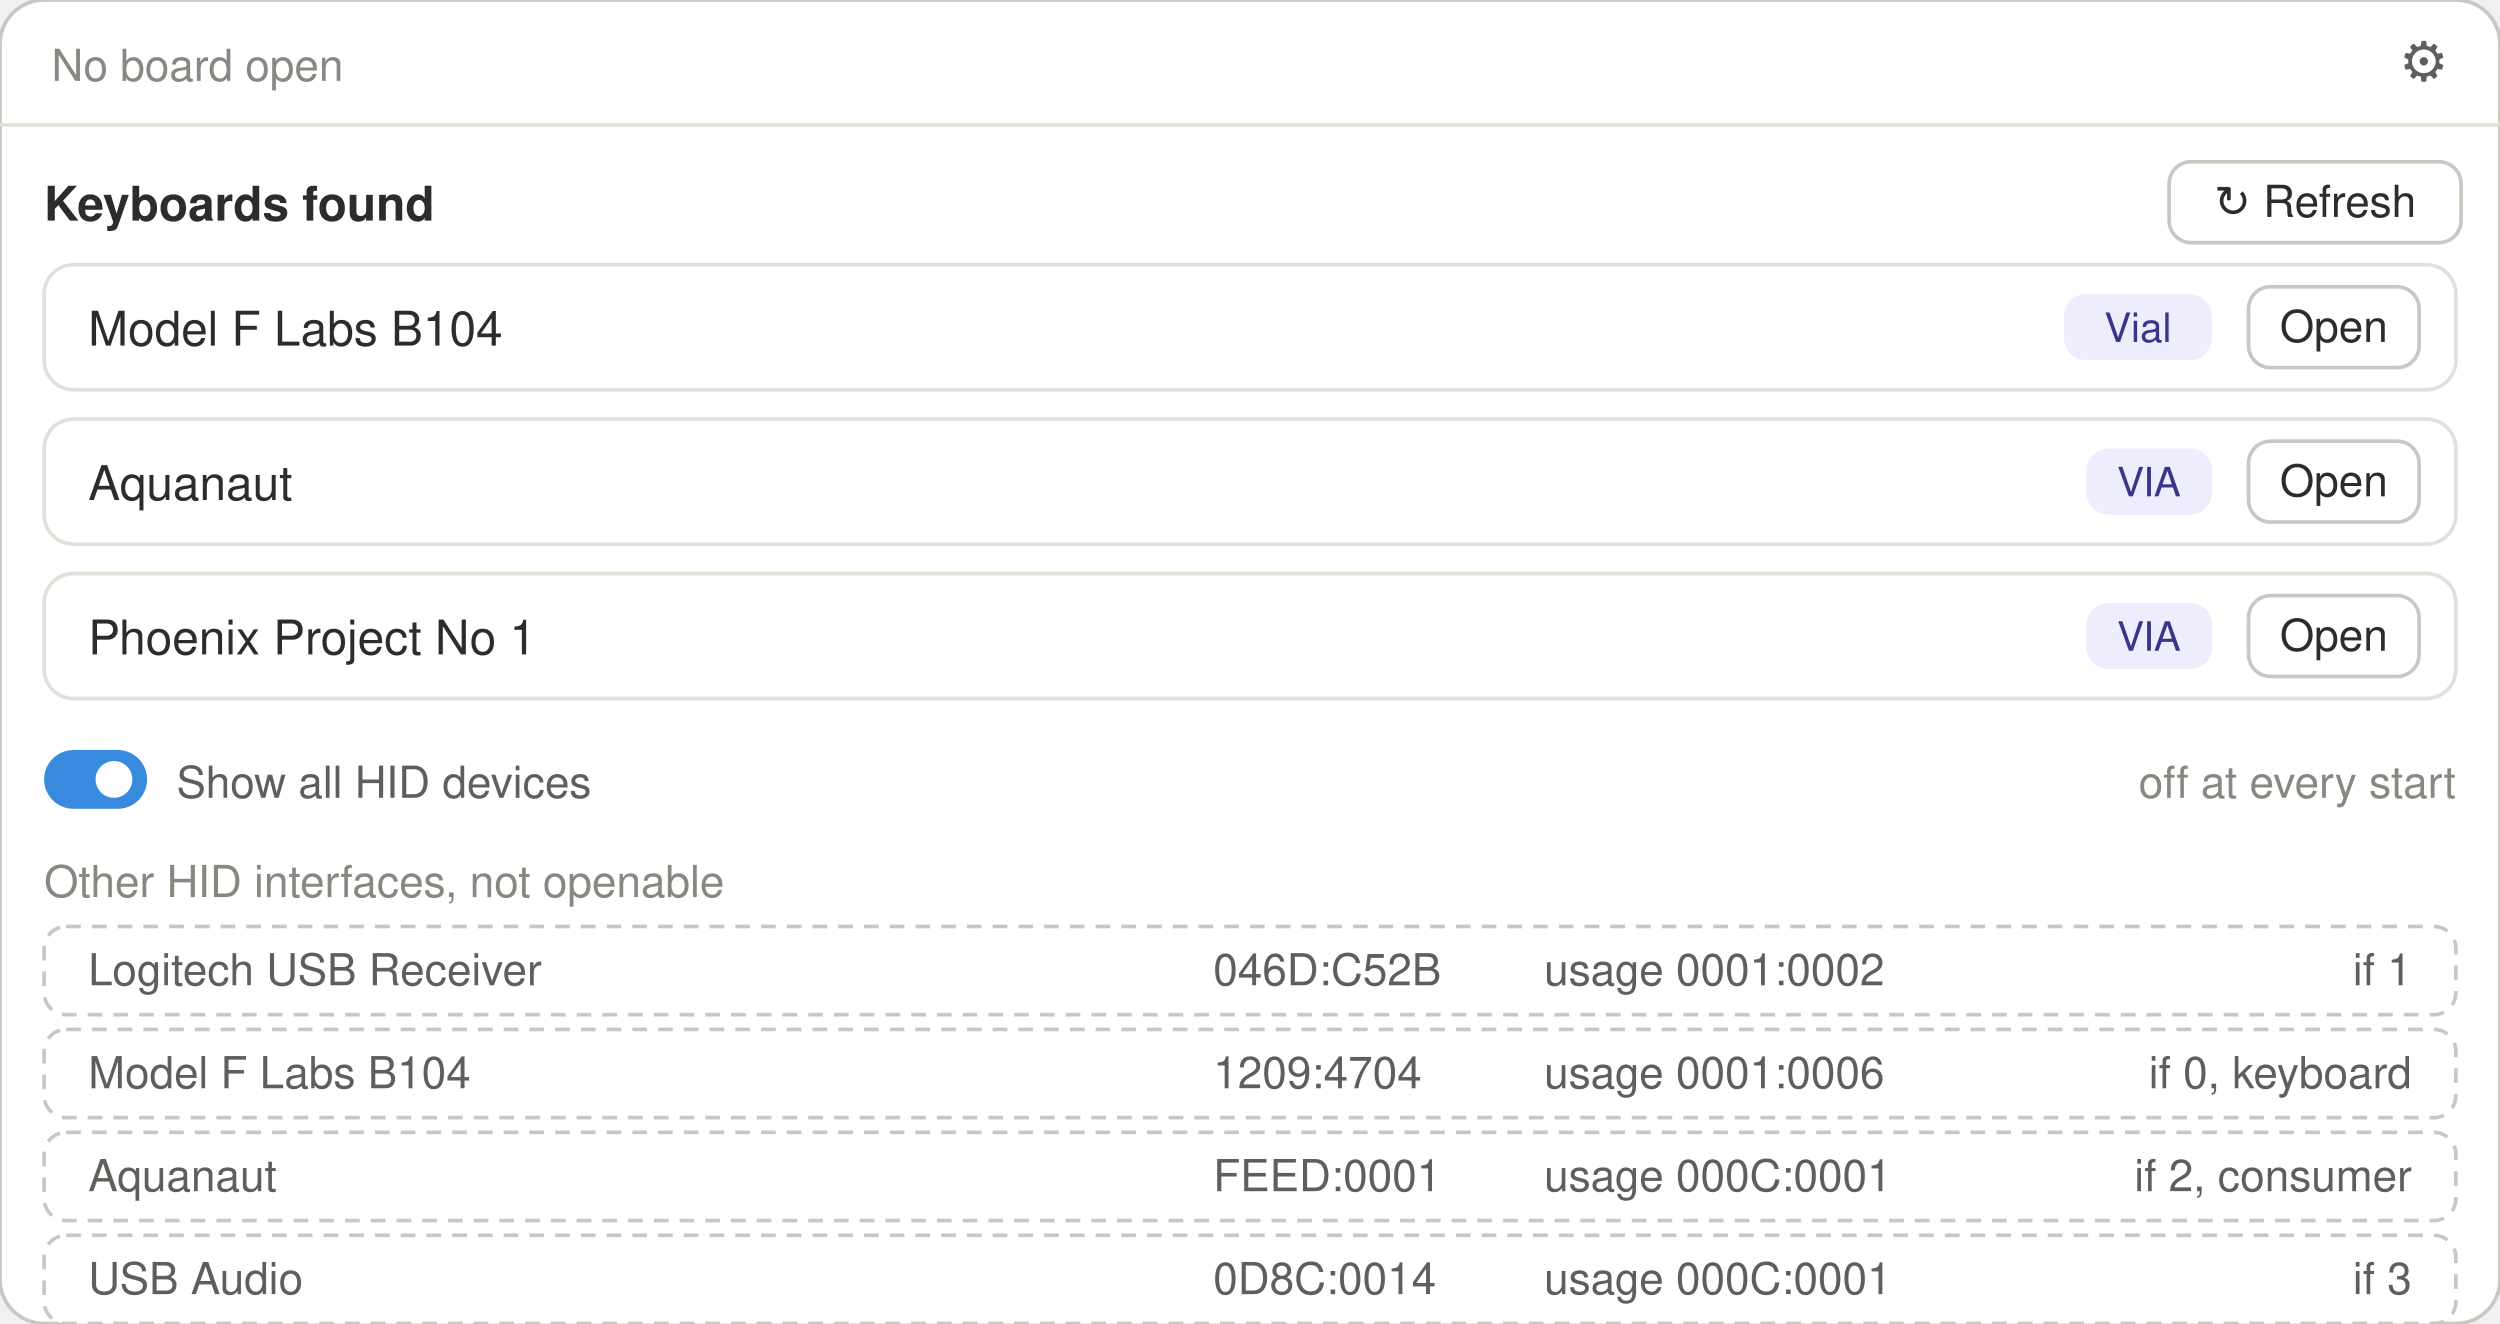
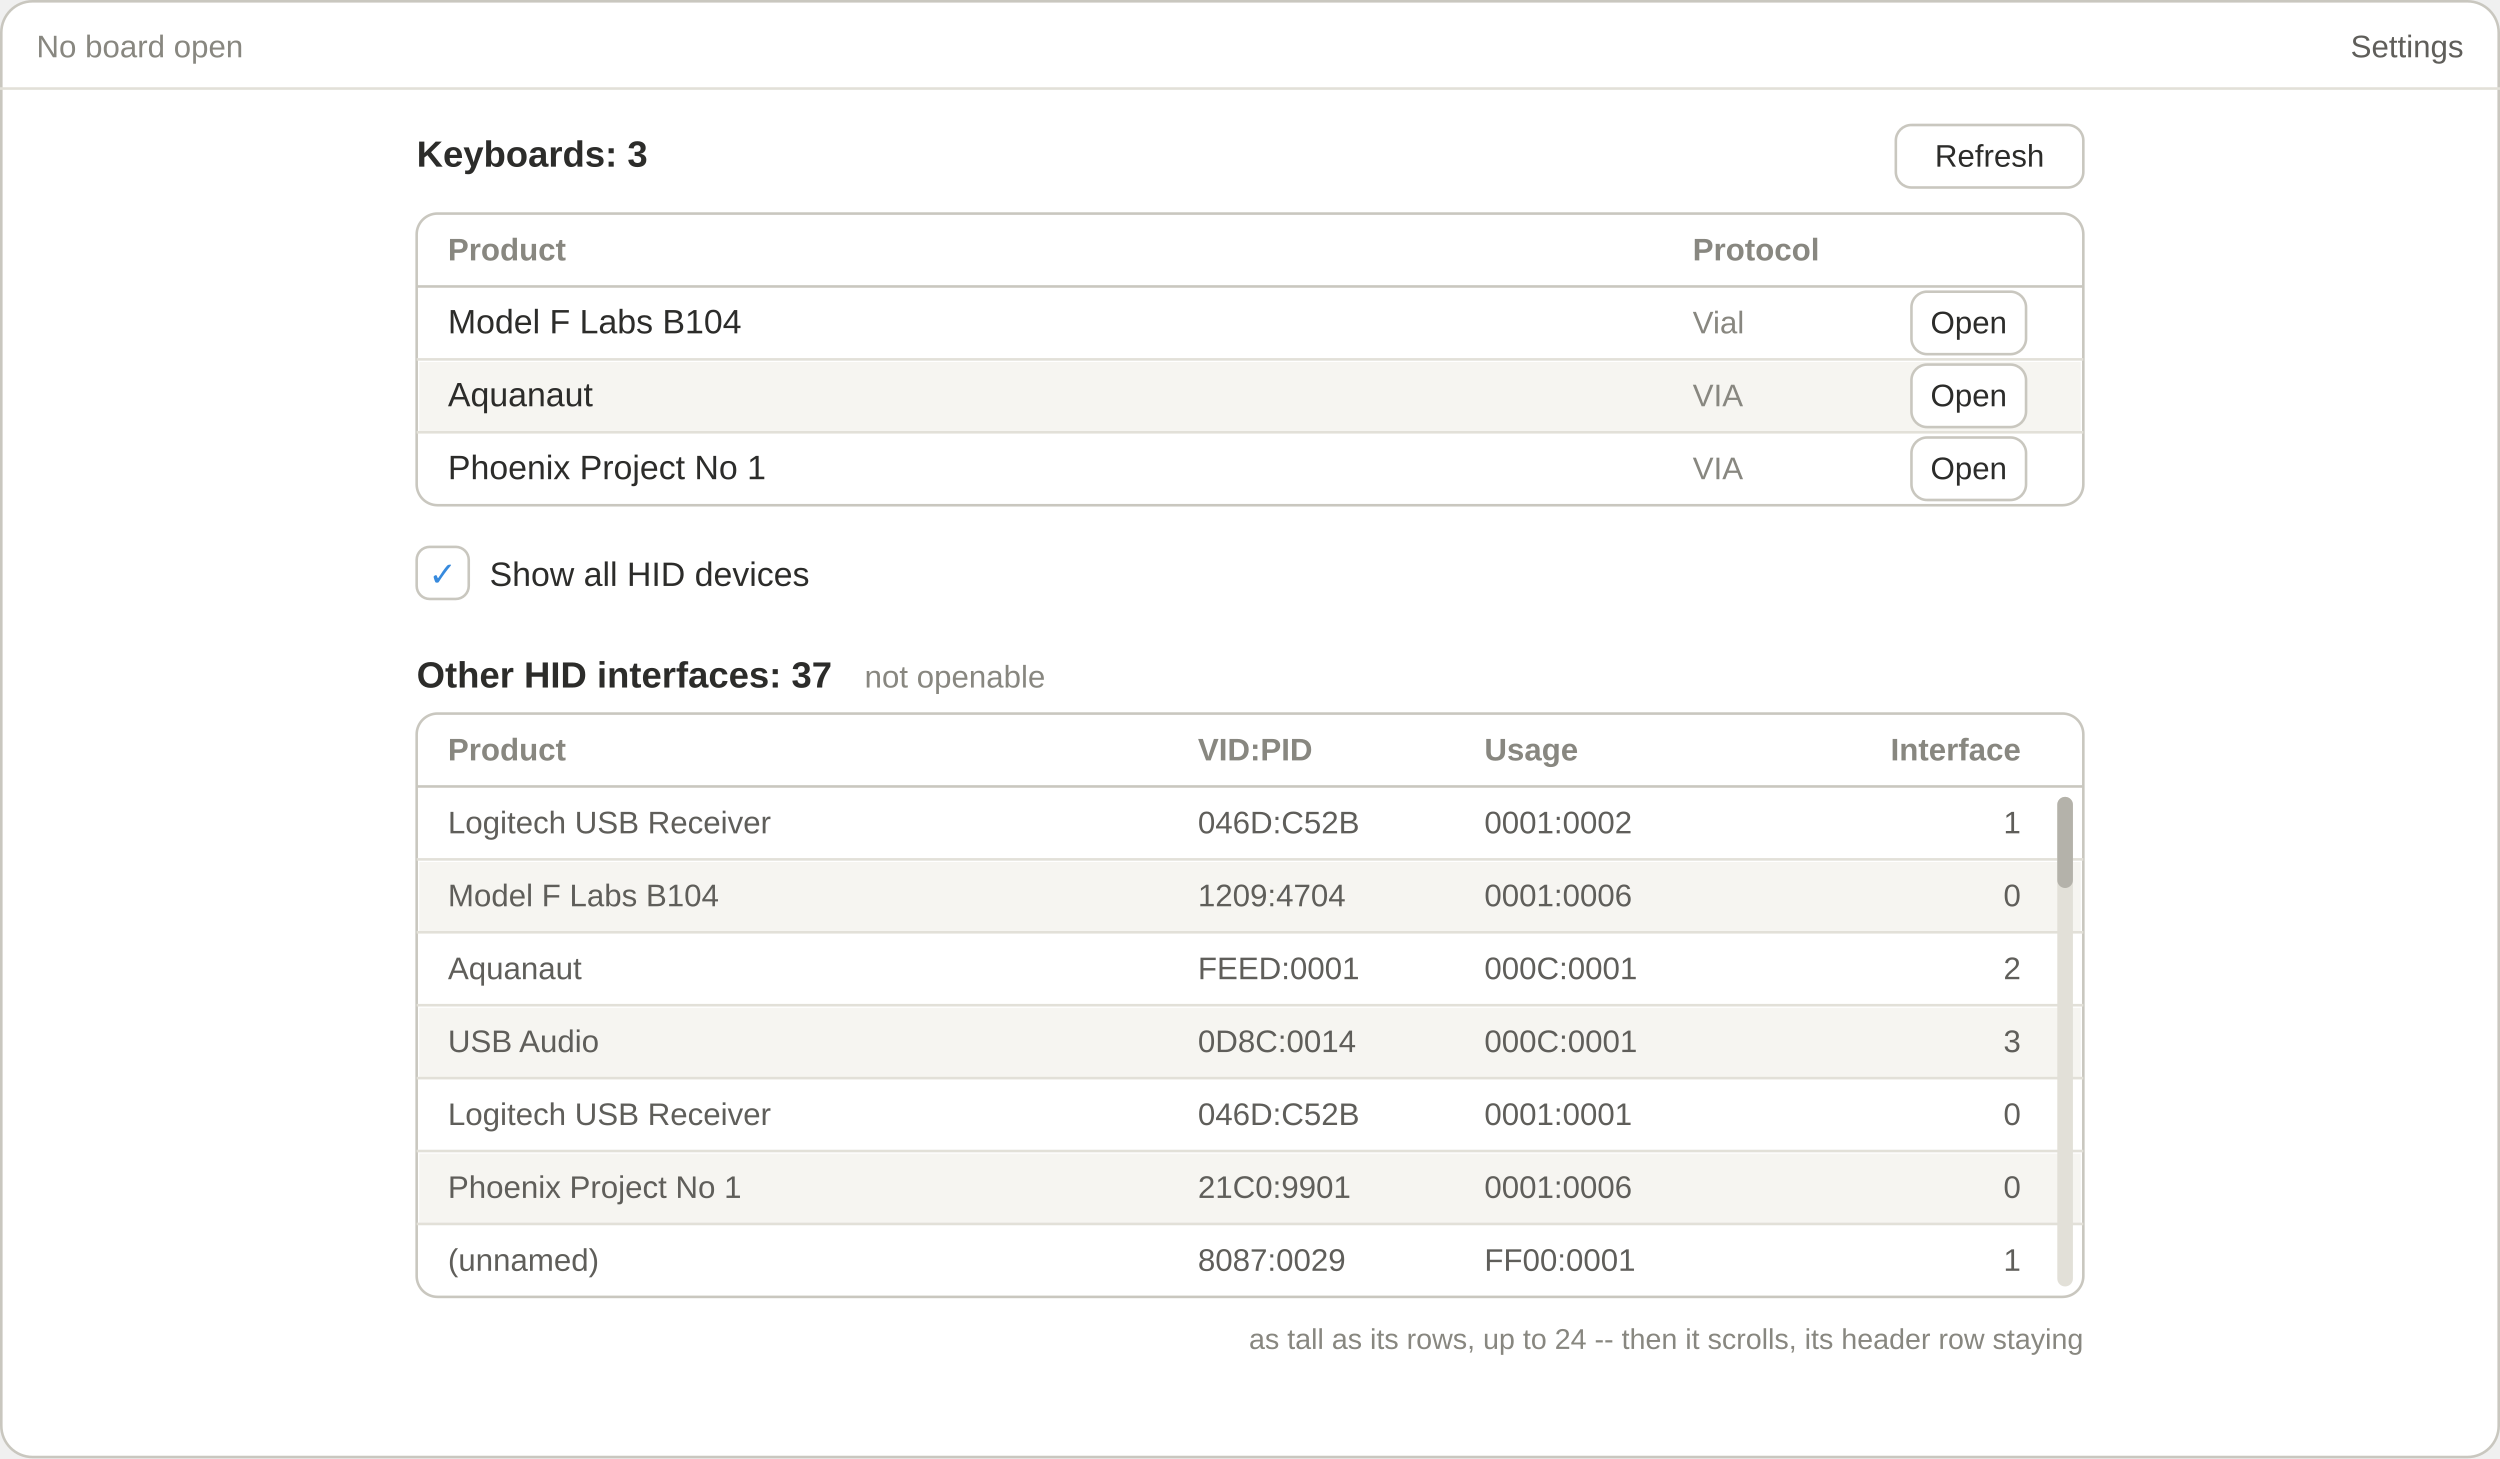
- <svg xmlns="http://www.w3.org/2000/svg" width="680" height="360" viewBox="0 0 680 360">
-   <rect x="0.0" y="0.0" width="680.0" height="360.0" rx="12" fill="#FFFFFF" stroke="#C9C7BF" stroke-width="1" />
-   <text x="14.0" y="22.0" font-family="Segoe UI, Helvetica, Arial, sans-serif" font-size="12" fill="#888780" text-anchor="start" font-weight="400">No board open</text>
-   <text x="666.0" y="22.0" font-family="Segoe UI, Helvetica, Arial, sans-serif" font-size="15" fill="#5F5E5A" text-anchor="end" font-weight="400">⚙</text>
-   <line x1="0" y1="34" x2="680" y2="34" stroke="#E2E0D8" stroke-width="1" />
-   <text x="12.0" y="60.0" font-family="Segoe UI, Helvetica, Arial, sans-serif" font-size="13" fill="#2C2C2A" text-anchor="start" font-weight="600">Keyboards found</text>
-   <rect x="590.0" y="44.0" width="79.4" height="22.0" rx="6" fill="#FFFFFF" stroke="#C9C7BF" stroke-width="1" />
-   <text x="629.7" y="59.0" font-family="Segoe UI, Helvetica, Arial, sans-serif" font-size="12" fill="#2C2C2A" text-anchor="middle" font-weight="400">↻ Refresh</text>
-   <rect x="12.0" y="72.0" width="656.0" height="34.0" rx="8" fill="#FFFFFF" stroke="#E2E0D8" stroke-width="1" />
-   <text x="24.0" y="94.0" font-family="Segoe UI, Helvetica, Arial, sans-serif" font-size="13" fill="#2C2C2A" text-anchor="start" font-weight="400">Model F Labs B104</text>
-   <rect x="611.6" y="78.0" width="46.4" height="22.0" rx="6" fill="#FFFFFF" stroke="#C9C7BF" stroke-width="1" />
-   <text x="634.8" y="93.0" font-family="Segoe UI, Helvetica, Arial, sans-serif" font-size="12" fill="#2C2C2A" text-anchor="middle" font-weight="400">Open</text>
-   <rect x="561.4" y="80.0" width="40.2" height="18.0" rx="6" fill="#EEEDFE" stroke="none" />
-   <text x="581.5" y="93.0" font-family="Segoe UI, Helvetica, Arial, sans-serif" font-size="11" fill="#3C3489" text-anchor="middle" font-weight="400">Vial</text>
-   <rect x="12.0" y="114.0" width="656.0" height="34.0" rx="8" fill="#FFFFFF" stroke="#E2E0D8" stroke-width="1" />
-   <text x="24.0" y="136.0" font-family="Segoe UI, Helvetica, Arial, sans-serif" font-size="13" fill="#2C2C2A" text-anchor="start" font-weight="400">Aquanaut</text>
-   <rect x="611.6" y="120.0" width="46.4" height="22.0" rx="6" fill="#FFFFFF" stroke="#C9C7BF" stroke-width="1" />
-   <text x="634.8" y="135.0" font-family="Segoe UI, Helvetica, Arial, sans-serif" font-size="12" fill="#2C2C2A" text-anchor="middle" font-weight="400">Open</text>
-   <rect x="567.5" y="122.0" width="34.2" height="18.0" rx="6" fill="#EEEDFE" stroke="none" />
-   <text x="584.5" y="135.0" font-family="Segoe UI, Helvetica, Arial, sans-serif" font-size="11" fill="#3C3489" text-anchor="middle" font-weight="400">VIA</text>
-   <rect x="12.0" y="156.0" width="656.0" height="34.0" rx="8" fill="#FFFFFF" stroke="#E2E0D8" stroke-width="1" />
-   <text x="24.0" y="178.0" font-family="Segoe UI, Helvetica, Arial, sans-serif" font-size="13" fill="#2C2C2A" text-anchor="start" font-weight="400">Phoenix Project No 1</text>
-   <rect x="611.6" y="162.0" width="46.4" height="22.0" rx="6" fill="#FFFFFF" stroke="#C9C7BF" stroke-width="1" />
-   <text x="634.8" y="177.0" font-family="Segoe UI, Helvetica, Arial, sans-serif" font-size="12" fill="#2C2C2A" text-anchor="middle" font-weight="400">Open</text>
-   <rect x="567.5" y="164.0" width="34.2" height="18.0" rx="6" fill="#EEEDFE" stroke="none" />
-   <text x="584.5" y="177.0" font-family="Segoe UI, Helvetica, Arial, sans-serif" font-size="11" fill="#3C3489" text-anchor="middle" font-weight="400">VIA</text>
-   <rect x="12.0" y="204.0" width="28.0" height="16.0" rx="8" fill="#378ADD" stroke="none" />
-   <rect x="26.0" y="207.0" width="10.0" height="10.0" rx="5" fill="#FFFFFF" stroke="none" />
-   <text x="48.0" y="217.0" font-family="Segoe UI, Helvetica, Arial, sans-serif" font-size="12" fill="#5F5E5A" text-anchor="start" font-weight="400">Show all HID devices</text>
-   <text x="668.0" y="217.0" font-family="Segoe UI, Helvetica, Arial, sans-serif" font-size="12" fill="#888780" text-anchor="end" font-weight="400">off at every start</text>
-   <text x="12.0" y="244.0" font-family="Segoe UI, Helvetica, Arial, sans-serif" font-size="12" fill="#888780" text-anchor="start" font-weight="400">Other HID interfaces, not openable</text>
-   <rect x="12.0" y="252.0" width="656.0" height="24.0" rx="6" fill="#FFFFFF" stroke="#C9C7BF" stroke-width="1" stroke-dasharray="4 3" />
-   <text x="24.0" y="268.0" font-family="Segoe UI, Helvetica, Arial, sans-serif" font-size="12" fill="#5F5E5A" text-anchor="start" font-weight="400">Logitech USB Receiver</text>
-   <text x="330.0" y="268.0" font-family="Segoe UI, Helvetica, Arial, sans-serif" font-size="12" fill="#5F5E5A" text-anchor="start" font-weight="400">046D:C52B</text>
-   <text x="420.0" y="268.0" font-family="Segoe UI, Helvetica, Arial, sans-serif" font-size="12" fill="#5F5E5A" text-anchor="start" font-weight="400">usage 0001:0002</text>
-   <text x="656.0" y="268.0" font-family="Segoe UI, Helvetica, Arial, sans-serif" font-size="12" fill="#5F5E5A" text-anchor="end" font-weight="400">if 1</text>
-   <rect x="12.0" y="280.0" width="656.0" height="24.0" rx="6" fill="#FFFFFF" stroke="#C9C7BF" stroke-width="1" stroke-dasharray="4 3" />
-   <text x="24.0" y="296.0" font-family="Segoe UI, Helvetica, Arial, sans-serif" font-size="12" fill="#5F5E5A" text-anchor="start" font-weight="400">Model F Labs B104</text>
-   <text x="330.0" y="296.0" font-family="Segoe UI, Helvetica, Arial, sans-serif" font-size="12" fill="#5F5E5A" text-anchor="start" font-weight="400">1209:4704</text>
-   <text x="420.0" y="296.0" font-family="Segoe UI, Helvetica, Arial, sans-serif" font-size="12" fill="#5F5E5A" text-anchor="start" font-weight="400">usage 0001:0006</text>
-   <text x="656.0" y="296.0" font-family="Segoe UI, Helvetica, Arial, sans-serif" font-size="12" fill="#5F5E5A" text-anchor="end" font-weight="400">if 0, keyboard</text>
-   <rect x="12.0" y="308.0" width="656.0" height="24.0" rx="6" fill="#FFFFFF" stroke="#C9C7BF" stroke-width="1" stroke-dasharray="4 3" />
-   <text x="24.0" y="324.0" font-family="Segoe UI, Helvetica, Arial, sans-serif" font-size="12" fill="#5F5E5A" text-anchor="start" font-weight="400">Aquanaut</text>
-   <text x="330.0" y="324.0" font-family="Segoe UI, Helvetica, Arial, sans-serif" font-size="12" fill="#5F5E5A" text-anchor="start" font-weight="400">FEED:0001</text>
-   <text x="420.0" y="324.0" font-family="Segoe UI, Helvetica, Arial, sans-serif" font-size="12" fill="#5F5E5A" text-anchor="start" font-weight="400">usage 000C:0001</text>
-   <text x="656.0" y="324.0" font-family="Segoe UI, Helvetica, Arial, sans-serif" font-size="12" fill="#5F5E5A" text-anchor="end" font-weight="400">if 2, consumer</text>
-   <rect x="12.0" y="336.0" width="656.0" height="24.0" rx="6" fill="#FFFFFF" stroke="#C9C7BF" stroke-width="1" stroke-dasharray="4 3" />
-   <text x="24.0" y="352.0" font-family="Segoe UI, Helvetica, Arial, sans-serif" font-size="12" fill="#5F5E5A" text-anchor="start" font-weight="400">USB Audio</text>
-   <text x="330.0" y="352.0" font-family="Segoe UI, Helvetica, Arial, sans-serif" font-size="12" fill="#5F5E5A" text-anchor="start" font-weight="400">0D8C:0014</text>
-   <text x="420.0" y="352.0" font-family="Segoe UI, Helvetica, Arial, sans-serif" font-size="12" fill="#5F5E5A" text-anchor="start" font-weight="400">usage 000C:0001</text>
-   <text x="656.0" y="352.0" font-family="Segoe UI, Helvetica, Arial, sans-serif" font-size="12" fill="#5F5E5A" text-anchor="end" font-weight="400">if 3</text>
+ <svg xmlns="http://www.w3.org/2000/svg" width="960" height="560" viewBox="0 0 960 560">
+   <rect x="0.5" y="0.5" width="959" height="559" rx="12" fill="#FFFFFF" stroke="#C9C7BF" stroke-width="1" />
+   <text x="14" y="22" font-family="Arimo, Arial, Helvetica, sans-serif" font-size="12" fill="#888780" text-anchor="start" font-weight="400">No board open</text>
+   <text x="946" y="22" font-family="Arimo, Arial, Helvetica, sans-serif" font-size="12" fill="#5F5E5A" text-anchor="end" font-weight="400">Settings</text>
+   <line x1="0" y1="34" x2="960" y2="34" stroke="#E2E0D8" stroke-width="1" />
+   <text x="160" y="64" font-family="Arimo, Arial, Helvetica, sans-serif" font-size="14" fill="#2C2C2A" text-anchor="start" font-weight="700">Keyboards: 3</text>
+   <rect x="728" y="48" width="72" height="24" rx="6" fill="#FFFFFF" stroke="#C9C7BF" stroke-width="1" />
+   <text x="764.0" y="64" font-family="Arimo, Arial, Helvetica, sans-serif" font-size="12" fill="#2C2C2A" text-anchor="middle" font-weight="400">Refresh</text>
+   <rect x="160" y="82" width="640" height="112" rx="8" fill="#FFFFFF" stroke="#C9C7BF" stroke-width="1" />
+   <line x1="160" y1="110" x2="800" y2="110" stroke="#C9C7BF" stroke-width="1" />
+   <text x="172" y="100" font-family="Arimo, Arial, Helvetica, sans-serif" font-size="12" fill="#888780" text-anchor="start" font-weight="700">Product</text>
+   <text x="650" y="100" font-family="Arimo, Arial, Helvetica, sans-serif" font-size="12" fill="#888780" text-anchor="start" font-weight="700">Protocol</text>
+   <text x="172" y="128" font-family="Arimo, Arial, Helvetica, sans-serif" font-size="13" fill="#2C2C2A" text-anchor="start" font-weight="400">Model F Labs B104</text>
+   <text x="650" y="128" font-family="Arimo, Arial, Helvetica, sans-serif" font-size="12" fill="#888780" text-anchor="start" font-weight="400">Vial</text>
+   <rect x="734" y="112" width="44" height="24" rx="6" fill="#FFFFFF" stroke="#C9C7BF" stroke-width="1" />
+   <text x="756.0" y="128" font-family="Arimo, Arial, Helvetica, sans-serif" font-size="12" fill="#2C2C2A" text-anchor="middle" font-weight="400">Open</text>
+   <rect x="161" y="139" width="638" height="27" fill="#F6F5F1" />
+   <line x1="160" y1="138" x2="800" y2="138" stroke="#E2E0D8" stroke-width="1" />
+   <text x="172" y="156" font-family="Arimo, Arial, Helvetica, sans-serif" font-size="13" fill="#2C2C2A" text-anchor="start" font-weight="400">Aquanaut</text>
+   <text x="650" y="156" font-family="Arimo, Arial, Helvetica, sans-serif" font-size="12" fill="#888780" text-anchor="start" font-weight="400">VIA</text>
+   <rect x="734" y="140" width="44" height="24" rx="6" fill="#FFFFFF" stroke="#C9C7BF" stroke-width="1" />
+   <text x="756.0" y="156" font-family="Arimo, Arial, Helvetica, sans-serif" font-size="12" fill="#2C2C2A" text-anchor="middle" font-weight="400">Open</text>
+   <line x1="160" y1="166" x2="800" y2="166" stroke="#E2E0D8" stroke-width="1" />
+   <text x="172" y="184" font-family="Arimo, Arial, Helvetica, sans-serif" font-size="13" fill="#2C2C2A" text-anchor="start" font-weight="400">Phoenix Project No 1</text>
+   <text x="650" y="184" font-family="Arimo, Arial, Helvetica, sans-serif" font-size="12" fill="#888780" text-anchor="start" font-weight="400">VIA</text>
+   <rect x="734" y="168" width="44" height="24" rx="6" fill="#FFFFFF" stroke="#C9C7BF" stroke-width="1" />
+   <text x="756.0" y="184" font-family="Arimo, Arial, Helvetica, sans-serif" font-size="12" fill="#2C2C2A" text-anchor="middle" font-weight="400">Open</text>
+   <rect x="160" y="210" width="20" height="20" rx="5" fill="#FFFFFF" stroke="#C9C7BF" stroke-width="1" />
+   <text x="170" y="225" font-family="Arimo, Arial, Helvetica, sans-serif" font-size="13" fill="#378ADD" text-anchor="middle" font-weight="700">✓</text>
+   <text x="188" y="225" font-family="Arimo, Arial, Helvetica, sans-serif" font-size="13" fill="#2C2C2A" text-anchor="start" font-weight="400">Show all HID devices</text>
+   <text x="160" y="264" font-family="Arimo, Arial, Helvetica, sans-serif" font-size="14" fill="#2C2C2A" text-anchor="start" font-weight="700">Other HID interfaces: 37</text>
+   <text x="332" y="264" font-family="Arimo, Arial, Helvetica, sans-serif" font-size="12" fill="#888780" text-anchor="start" font-weight="400">not openable</text>
+   <rect x="160" y="274" width="640" height="224" rx="8" fill="#FFFFFF" stroke="#C9C7BF" stroke-width="1" />
+   <line x1="160" y1="302" x2="800" y2="302" stroke="#C9C7BF" stroke-width="1" />
+   <text x="172" y="292" font-family="Arimo, Arial, Helvetica, sans-serif" font-size="12" fill="#888780" text-anchor="start" font-weight="700">Product</text>
+   <text x="460" y="292" font-family="Arimo, Arial, Helvetica, sans-serif" font-size="12" fill="#888780" text-anchor="start" font-weight="700">VID:PID</text>
+   <text x="570" y="292" font-family="Arimo, Arial, Helvetica, sans-serif" font-size="12" fill="#888780" text-anchor="start" font-weight="700">Usage</text>
+   <text x="776" y="292" font-family="Arimo, Arial, Helvetica, sans-serif" font-size="12" fill="#888780" text-anchor="end" font-weight="700">Interface</text>
+   <text x="172" y="320" font-family="Arimo, Arial, Helvetica, sans-serif" font-size="12" fill="#5F5E5A" text-anchor="start" font-weight="400">Logitech USB Receiver</text>
+   <text x="460" y="320" font-family="Arimo, Arial, Helvetica, sans-serif" font-size="12" fill="#5F5E5A" text-anchor="start" font-weight="400">046D:C52B</text>
+   <text x="570" y="320" font-family="Arimo, Arial, Helvetica, sans-serif" font-size="12" fill="#5F5E5A" text-anchor="start" font-weight="400">0001:0002</text>
+   <text x="776" y="320" font-family="Arimo, Arial, Helvetica, sans-serif" font-size="12" fill="#5F5E5A" text-anchor="end" font-weight="400">1</text>
+   <rect x="161" y="331" width="638" height="27" fill="#F6F5F1" />
+   <line x1="160" y1="330" x2="800" y2="330" stroke="#E2E0D8" stroke-width="1" />
+   <text x="172" y="348" font-family="Arimo, Arial, Helvetica, sans-serif" font-size="12" fill="#5F5E5A" text-anchor="start" font-weight="400">Model F Labs B104</text>
+   <text x="460" y="348" font-family="Arimo, Arial, Helvetica, sans-serif" font-size="12" fill="#5F5E5A" text-anchor="start" font-weight="400">1209:4704</text>
+   <text x="570" y="348" font-family="Arimo, Arial, Helvetica, sans-serif" font-size="12" fill="#5F5E5A" text-anchor="start" font-weight="400">0001:0006</text>
+   <text x="776" y="348" font-family="Arimo, Arial, Helvetica, sans-serif" font-size="12" fill="#5F5E5A" text-anchor="end" font-weight="400">0</text>
+   <line x1="160" y1="358" x2="800" y2="358" stroke="#E2E0D8" stroke-width="1" />
+   <text x="172" y="376" font-family="Arimo, Arial, Helvetica, sans-serif" font-size="12" fill="#5F5E5A" text-anchor="start" font-weight="400">Aquanaut</text>
+   <text x="460" y="376" font-family="Arimo, Arial, Helvetica, sans-serif" font-size="12" fill="#5F5E5A" text-anchor="start" font-weight="400">FEED:0001</text>
+   <text x="570" y="376" font-family="Arimo, Arial, Helvetica, sans-serif" font-size="12" fill="#5F5E5A" text-anchor="start" font-weight="400">000C:0001</text>
+   <text x="776" y="376" font-family="Arimo, Arial, Helvetica, sans-serif" font-size="12" fill="#5F5E5A" text-anchor="end" font-weight="400">2</text>
+   <rect x="161" y="387" width="638" height="27" fill="#F6F5F1" />
+   <line x1="160" y1="386" x2="800" y2="386" stroke="#E2E0D8" stroke-width="1" />
+   <text x="172" y="404" font-family="Arimo, Arial, Helvetica, sans-serif" font-size="12" fill="#5F5E5A" text-anchor="start" font-weight="400">USB Audio</text>
+   <text x="460" y="404" font-family="Arimo, Arial, Helvetica, sans-serif" font-size="12" fill="#5F5E5A" text-anchor="start" font-weight="400">0D8C:0014</text>
+   <text x="570" y="404" font-family="Arimo, Arial, Helvetica, sans-serif" font-size="12" fill="#5F5E5A" text-anchor="start" font-weight="400">000C:0001</text>
+   <text x="776" y="404" font-family="Arimo, Arial, Helvetica, sans-serif" font-size="12" fill="#5F5E5A" text-anchor="end" font-weight="400">3</text>
+   <line x1="160" y1="414" x2="800" y2="414" stroke="#E2E0D8" stroke-width="1" />
+   <text x="172" y="432" font-family="Arimo, Arial, Helvetica, sans-serif" font-size="12" fill="#5F5E5A" text-anchor="start" font-weight="400">Logitech USB Receiver</text>
+   <text x="460" y="432" font-family="Arimo, Arial, Helvetica, sans-serif" font-size="12" fill="#5F5E5A" text-anchor="start" font-weight="400">046D:C52B</text>
+   <text x="570" y="432" font-family="Arimo, Arial, Helvetica, sans-serif" font-size="12" fill="#5F5E5A" text-anchor="start" font-weight="400">0001:0001</text>
+   <text x="776" y="432" font-family="Arimo, Arial, Helvetica, sans-serif" font-size="12" fill="#5F5E5A" text-anchor="end" font-weight="400">0</text>
+   <rect x="161" y="443" width="638" height="27" fill="#F6F5F1" />
+   <line x1="160" y1="442" x2="800" y2="442" stroke="#E2E0D8" stroke-width="1" />
+   <text x="172" y="460" font-family="Arimo, Arial, Helvetica, sans-serif" font-size="12" fill="#5F5E5A" text-anchor="start" font-weight="400">Phoenix Project No 1</text>
+   <text x="460" y="460" font-family="Arimo, Arial, Helvetica, sans-serif" font-size="12" fill="#5F5E5A" text-anchor="start" font-weight="400">21C0:9901</text>
+   <text x="570" y="460" font-family="Arimo, Arial, Helvetica, sans-serif" font-size="12" fill="#5F5E5A" text-anchor="start" font-weight="400">0001:0006</text>
+   <text x="776" y="460" font-family="Arimo, Arial, Helvetica, sans-serif" font-size="12" fill="#5F5E5A" text-anchor="end" font-weight="400">0</text>
+   <line x1="160" y1="470" x2="800" y2="470" stroke="#E2E0D8" stroke-width="1" />
+   <text x="172" y="488" font-family="Arimo, Arial, Helvetica, sans-serif" font-size="12" fill="#5F5E5A" text-anchor="start" font-weight="400">(unnamed)</text>
+   <text x="460" y="488" font-family="Arimo, Arial, Helvetica, sans-serif" font-size="12" fill="#5F5E5A" text-anchor="start" font-weight="400">8087:0029</text>
+   <text x="570" y="488" font-family="Arimo, Arial, Helvetica, sans-serif" font-size="12" fill="#5F5E5A" text-anchor="start" font-weight="400">FF00:0001</text>
+   <text x="776" y="488" font-family="Arimo, Arial, Helvetica, sans-serif" font-size="12" fill="#5F5E5A" text-anchor="end" font-weight="400">1</text>
+   <rect x="790" y="306" width="6" height="188" rx="3" fill="#E2E0D8" />
+   <rect x="790" y="306" width="6" height="35" rx="3" fill="#B4B2AA" />
+   <text x="800" y="518" font-family="Arimo, Arial, Helvetica, sans-serif" font-size="11" fill="#888780" text-anchor="end" font-weight="400">as tall as its rows, up to 24 -- then it scrolls, its header row staying</text>
</svg>
